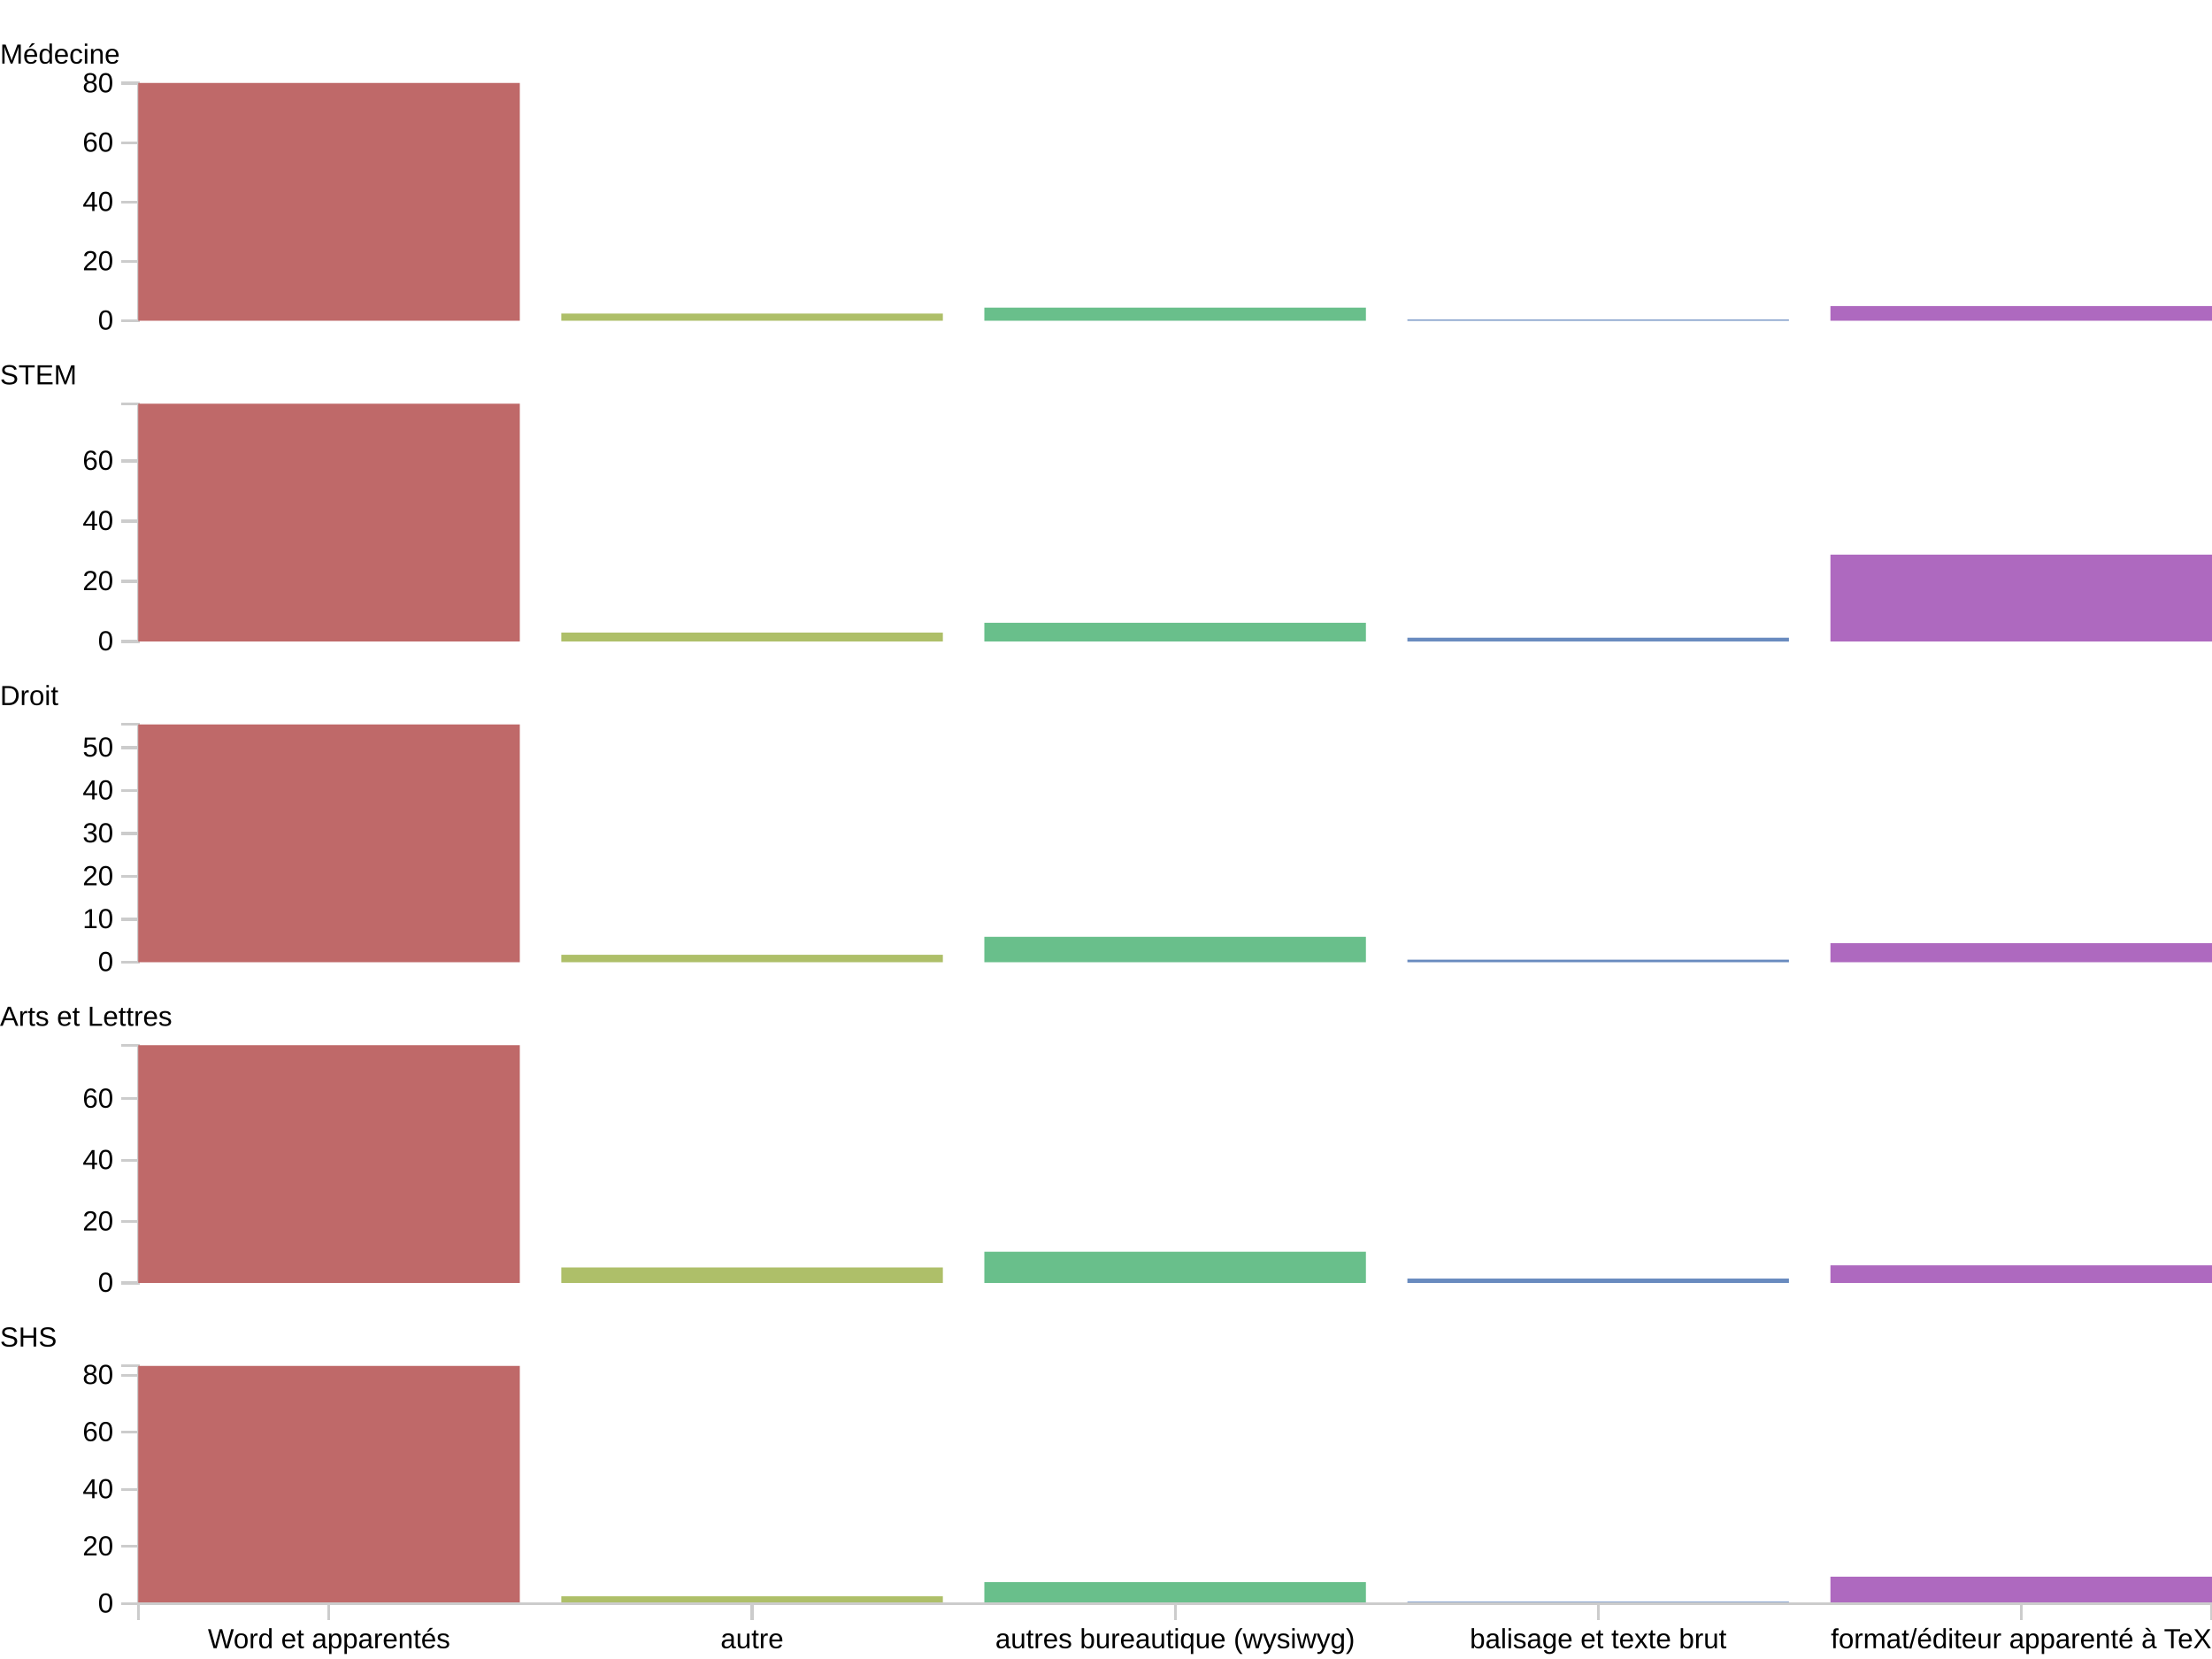
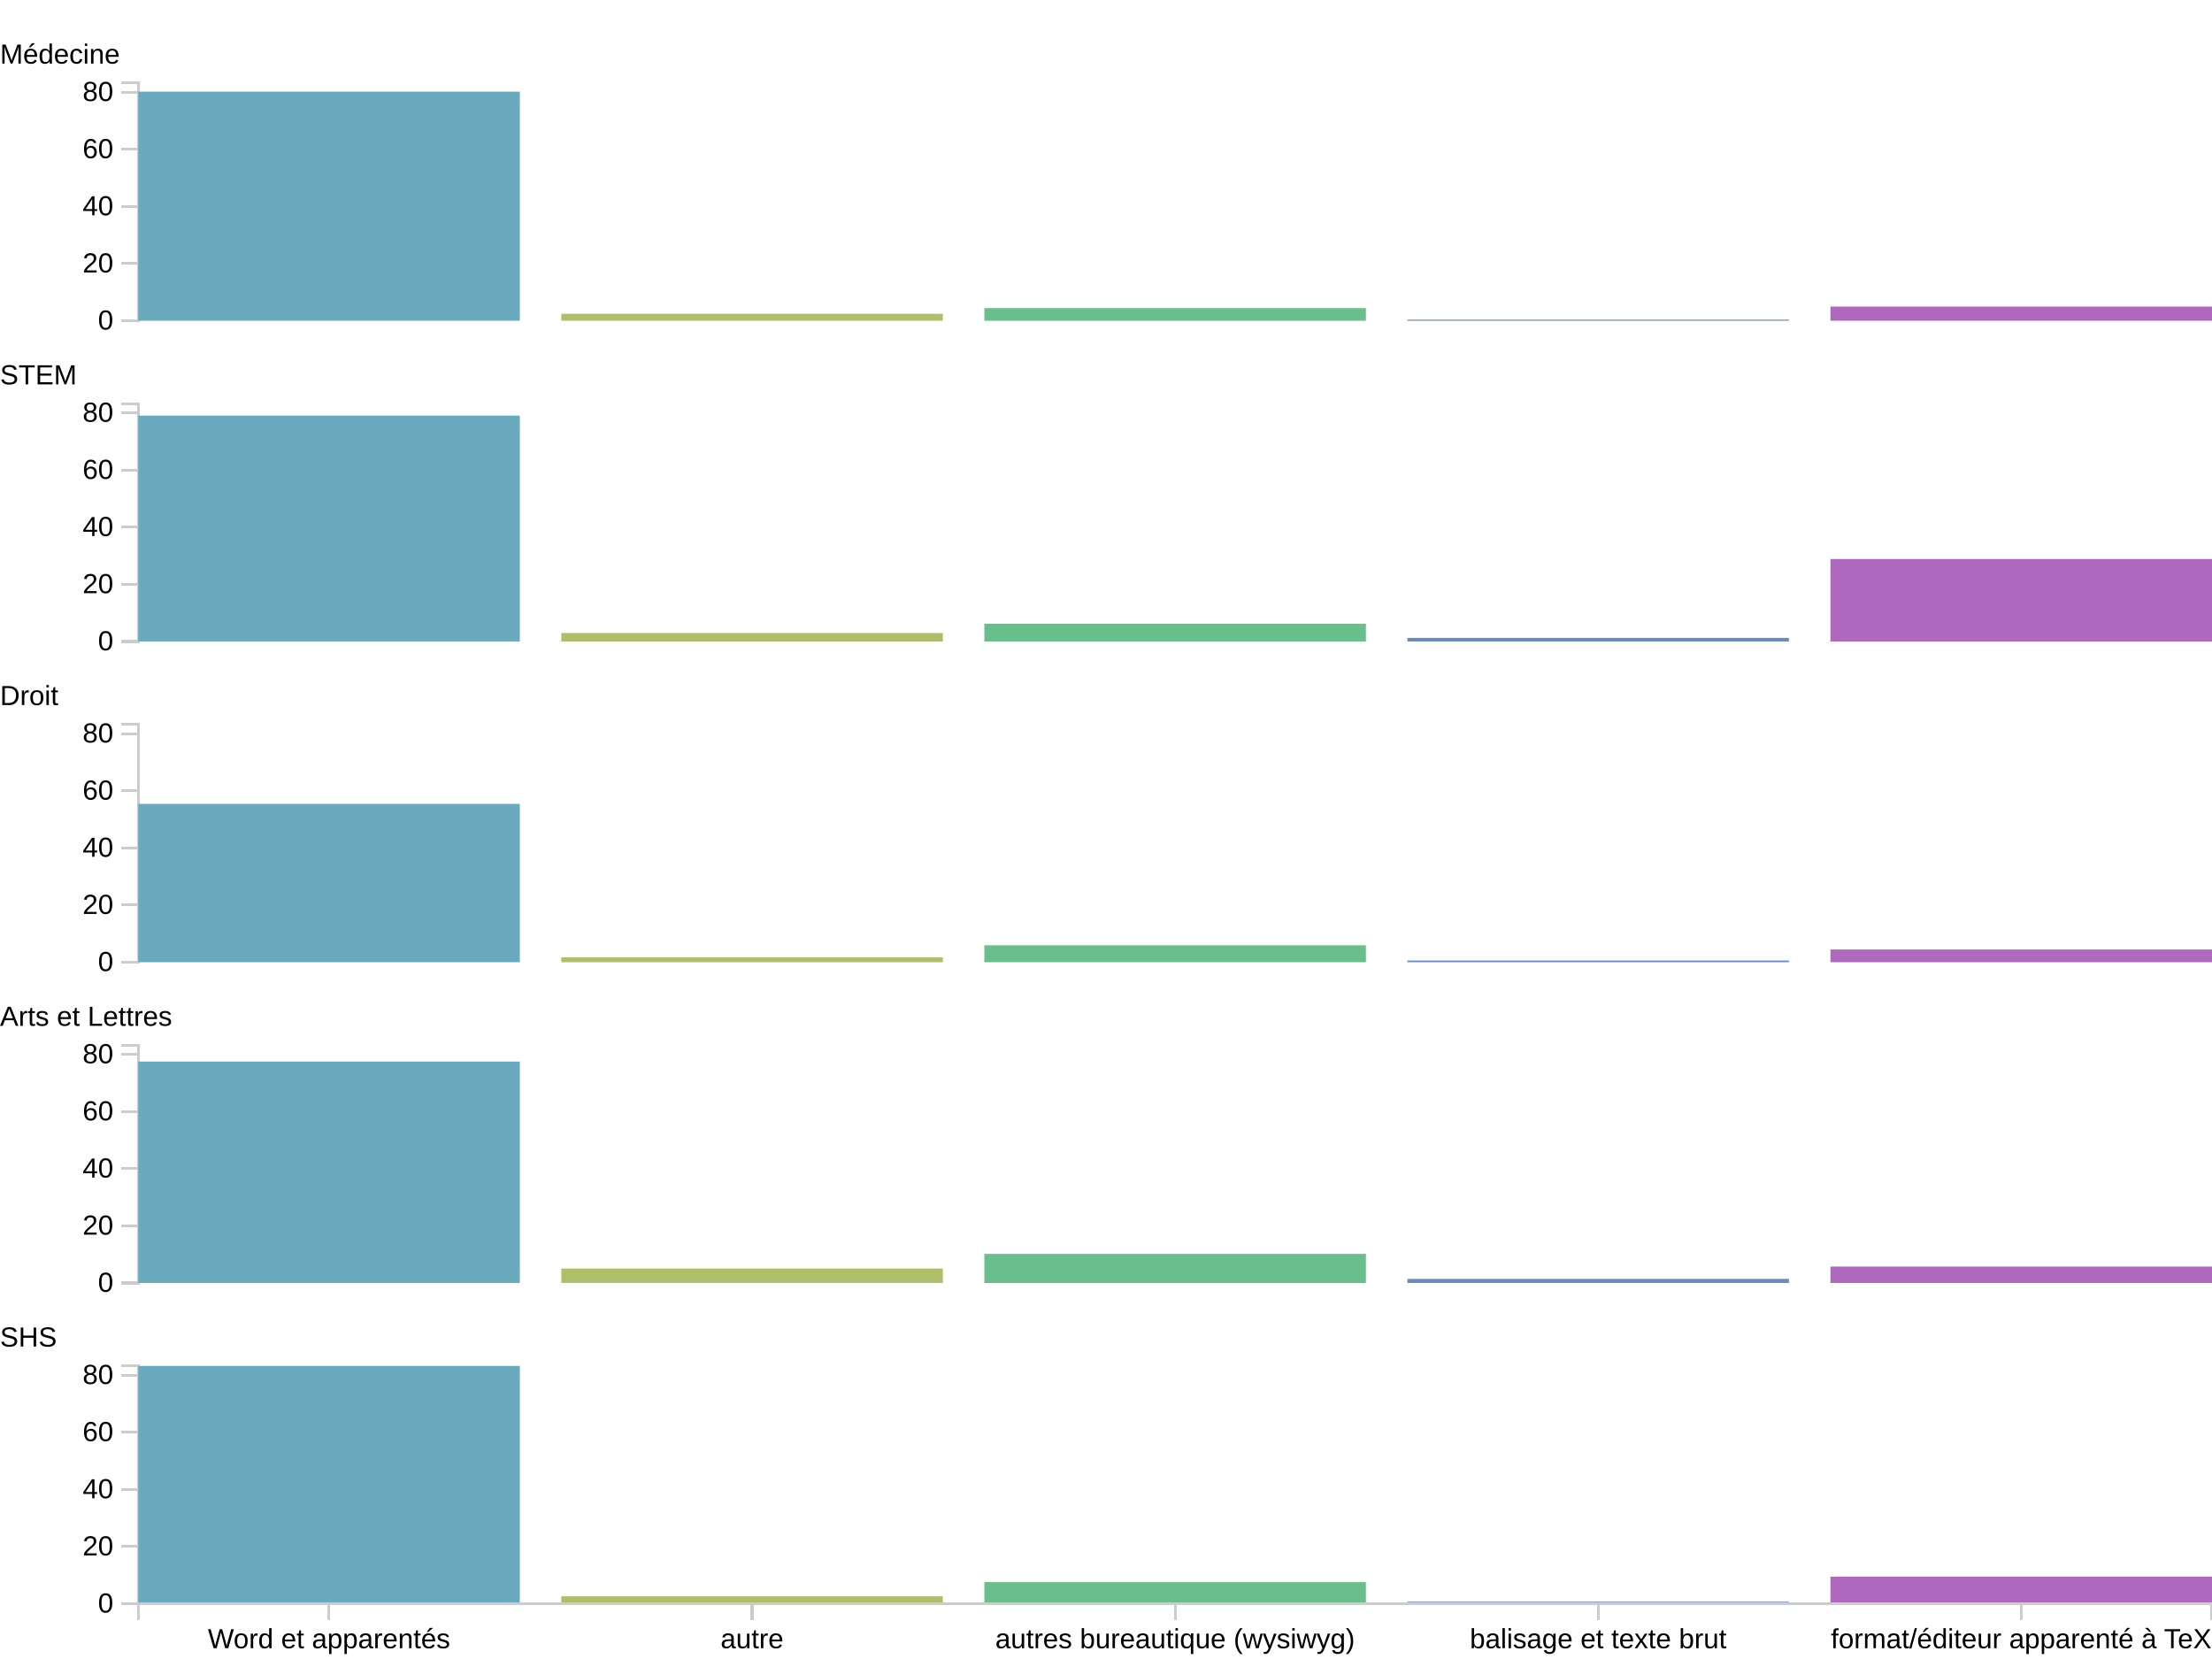
<svg xmlns="http://www.w3.org/2000/svg" width="800" height="600" version="1.1">
  <g transform="translate(50,0)">
    <text x="-50" y="23" style="font-size: 10px; font-family: Arial, Helvetica;">Médecine</text>
    <g class="y axis" transform="translate(0,30)" style="font-size: 10px; font-family: Arial, Helvetica;">
      <g class="tick" transform="translate(0,86)" style="opacity: 1;">
        <line x2="-6" y2="0" style="shape-rendering: crispEdges; fill: none; stroke: rgb(204, 204, 204);" />
        <text dy=".32em" x="-9" y="0" style="text-anchor: end;">0</text>
      </g>
-       <g class="tick" transform="translate(0,64.54877)" style="opacity: 1;">
+       <g class="tick" transform="translate(0,65.33489)" style="opacity: 1;">
        <line x2="-6" y2="0" style="shape-rendering: crispEdges; fill: none; stroke: rgb(204, 204, 204);" />
        <text dy=".32em" x="-9" y="0" style="text-anchor: end;">20</text>
      </g>
-       <g class="tick" transform="translate(0,43.09754)" style="opacity: 1;">
+       <g class="tick" transform="translate(0,44.66978)" style="opacity: 1;">
        <line x2="-6" y2="0" style="shape-rendering: crispEdges; fill: none; stroke: rgb(204, 204, 204);" />
        <text dy=".32em" x="-9" y="0" style="text-anchor: end;">40</text>
      </g>
-       <g class="tick" transform="translate(0,21.6463)" style="opacity: 1;">
+       <g class="tick" transform="translate(0,24.00466)" style="opacity: 1;">
        <line x2="-6" y2="0" style="shape-rendering: crispEdges; fill: none; stroke: rgb(204, 204, 204);" />
        <text dy=".32em" x="-9" y="0" style="text-anchor: end;">60</text>
      </g>
-       <g class="tick" transform="translate(0,0.195071)" style="opacity: 1;">
+       <g class="tick" transform="translate(0,3.339553)" style="opacity: 1;">
        <line x2="-6" y2="0" style="shape-rendering: crispEdges; fill: none; stroke: rgb(204, 204, 204);" />
        <text dy=".32em" x="-9" y="0" style="text-anchor: end;">80</text>
      </g>
      <path class="domain" d="M-6,0H0V86H-6" style="shape-rendering: crispEdges; fill: none; stroke: rgb(204, 204, 204);" />
    </g>
-     <rect transform="translate(0,30)" class="bar" x="0" width="138" y="0" height="86" style="fill: rgb(191, 105, 105);" />
-     <rect transform="translate(0,30)" class="bar" x="153" width="138" y="83.403" height="2.597" style="fill: rgb(174, 191, 105);" />
-     <rect transform="translate(0,30)" class="bar" x="306" width="138" y="81.262" height="4.738" style="fill: rgb(105, 191, 139);" />
-     <rect transform="translate(0,30)" class="bar" x="459" width="138" y="85.591" height="0.409" style="fill: rgb(105, 139, 191);" />
-     <rect transform="translate(0,30)" class="bar" x="612" width="138" y="80.691" height="5.309" style="fill: rgb(174, 105, 191);" />
+     <rect transform="translate(0,30)" class="bar" x="0" width="138" y="3.152" height="82.848" style="fill: rgb(105, 170, 191);" />
+     <rect transform="translate(0,30)" class="bar" x="153" width="138" y="83.498" height="2.502" style="fill: rgb(174, 191, 105);" />
+     <rect transform="translate(0,30)" class="bar" x="306" width="138" y="81.436" height="4.564" style="fill: rgb(105, 191, 139);" />
+     <rect transform="translate(0,30)" class="bar" x="459" width="138" y="85.606" height="0.394" style="fill: rgb(105, 139, 191);" />
+     <rect transform="translate(0,30)" class="bar" x="612" width="138" y="80.886" height="5.114" style="fill: rgb(174, 105, 191);" />
  </g>
  <g transform="translate(50,116)">
    <text x="-50" y="23" style="font-size: 10px; font-family: Arial, Helvetica;">STEM</text>
    <g class="y axis" transform="translate(0,30)" style="font-size: 10px; font-family: Arial, Helvetica;">
      <g class="tick" transform="translate(0,86)" style="opacity: 1;">
        <line x2="-6" y2="0" style="shape-rendering: crispEdges; fill: none; stroke: rgb(204, 204, 204);" />
        <text dy=".32em" x="-9" y="0" style="text-anchor: end;">0</text>
      </g>
-       <g class="tick" transform="translate(0,64.24071)" style="opacity: 1;">
+       <g class="tick" transform="translate(0,65.33489)" style="opacity: 1;">
        <line x2="-6" y2="0" style="shape-rendering: crispEdges; fill: none; stroke: rgb(204, 204, 204);" />
        <text dy=".32em" x="-9" y="0" style="text-anchor: end;">20</text>
      </g>
-       <g class="tick" transform="translate(0,42.48142)" style="opacity: 1;">
+       <g class="tick" transform="translate(0,44.66978)" style="opacity: 1;">
        <line x2="-6" y2="0" style="shape-rendering: crispEdges; fill: none; stroke: rgb(204, 204, 204);" />
        <text dy=".32em" x="-9" y="0" style="text-anchor: end;">40</text>
      </g>
-       <g class="tick" transform="translate(0,20.72213)" style="opacity: 1;">
+       <g class="tick" transform="translate(0,24.00466)" style="opacity: 1;">
        <line x2="-6" y2="0" style="shape-rendering: crispEdges; fill: none; stroke: rgb(204, 204, 204);" />
        <text dy=".32em" x="-9" y="0" style="text-anchor: end;">60</text>
      </g>
+       <g class="tick" transform="translate(0,3.339553)" style="opacity: 1;">
+         <line x2="-6" y2="0" style="shape-rendering: crispEdges; fill: none; stroke: rgb(204, 204, 204);" />
+         <text dy=".32em" x="-9" y="0" style="text-anchor: end;">80</text>
+       </g>
      <path class="domain" d="M-6,0H0V86H-6" style="shape-rendering: crispEdges; fill: none; stroke: rgb(204, 204, 204);" />
    </g>
-     <rect transform="translate(0,30)" class="bar" x="0" width="138" y="0" height="86" style="fill: rgb(191, 105, 105);" />
-     <rect transform="translate(0,30)" class="bar" x="153" width="138" y="82.773" height="3.227" style="fill: rgb(174, 191, 105);" />
-     <rect transform="translate(0,30)" class="bar" x="306" width="138" y="79.237" height="6.763" style="fill: rgb(105, 191, 139);" />
-     <rect transform="translate(0,30)" class="bar" x="459" width="138" y="84.631" height="1.369" style="fill: rgb(105, 139, 191);" />
-     <rect transform="translate(0,30)" class="bar" x="612" width="138" y="54.586" height="31.414" style="fill: rgb(174, 105, 191);" />
+     <rect transform="translate(0,30)" class="bar" x="0" width="138" y="4.325" height="81.675" style="fill: rgb(105, 170, 191);" />
+     <rect transform="translate(0,30)" class="bar" x="153" width="138" y="82.935" height="3.065" style="fill: rgb(174, 191, 105);" />
+     <rect transform="translate(0,30)" class="bar" x="306" width="138" y="79.577" height="6.423" style="fill: rgb(105, 191, 139);" />
+     <rect transform="translate(0,30)" class="bar" x="459" width="138" y="84.7" height="1.3" style="fill: rgb(105, 139, 191);" />
+     <rect transform="translate(0,30)" class="bar" x="612" width="138" y="56.166" height="29.834" style="fill: rgb(174, 105, 191);" />
  </g>
  <g transform="translate(50,232)">
    <text x="-50" y="23" style="font-size: 10px; font-family: Arial, Helvetica;">Droit</text>
    <g class="y axis" transform="translate(0,30)" style="font-size: 10px; font-family: Arial, Helvetica;">
      <g class="tick" transform="translate(0,86)" style="opacity: 1;">
        <line x2="-6" y2="0" style="shape-rendering: crispEdges; fill: none; stroke: rgb(204, 204, 204);" />
        <text dy=".32em" x="-9" y="0" style="text-anchor: end;">0</text>
      </g>
-       <g class="tick" transform="translate(0,70.48374)" style="opacity: 1;">
-         <line x2="-6" y2="0" style="shape-rendering: crispEdges; fill: none; stroke: rgb(204, 204, 204);" />
-         <text dy=".32em" x="-9" y="0" style="text-anchor: end;">10</text>
-       </g>
-       <g class="tick" transform="translate(0,54.96749)" style="opacity: 1;">
+       <g class="tick" transform="translate(0,65.33489)" style="opacity: 1;">
        <line x2="-6" y2="0" style="shape-rendering: crispEdges; fill: none; stroke: rgb(204, 204, 204);" />
        <text dy=".32em" x="-9" y="0" style="text-anchor: end;">20</text>
      </g>
-       <g class="tick" transform="translate(0,39.45123)" style="opacity: 1;">
-         <line x2="-6" y2="0" style="shape-rendering: crispEdges; fill: none; stroke: rgb(204, 204, 204);" />
-         <text dy=".32em" x="-9" y="0" style="text-anchor: end;">30</text>
-       </g>
-       <g class="tick" transform="translate(0,23.93498)" style="opacity: 1;">
+       <g class="tick" transform="translate(0,44.66978)" style="opacity: 1;">
        <line x2="-6" y2="0" style="shape-rendering: crispEdges; fill: none; stroke: rgb(204, 204, 204);" />
        <text dy=".32em" x="-9" y="0" style="text-anchor: end;">40</text>
      </g>
-       <g class="tick" transform="translate(0,8.418721)" style="opacity: 1;">
+       <g class="tick" transform="translate(0,24.00466)" style="opacity: 1;">
        <line x2="-6" y2="0" style="shape-rendering: crispEdges; fill: none; stroke: rgb(204, 204, 204);" />
-         <text dy=".32em" x="-9" y="0" style="text-anchor: end;">50</text>
+         <text dy=".32em" x="-9" y="0" style="text-anchor: end;">60</text>
+       </g>
+       <g class="tick" transform="translate(0,3.339553)" style="opacity: 1;">
+         <line x2="-6" y2="0" style="shape-rendering: crispEdges; fill: none; stroke: rgb(204, 204, 204);" />
+         <text dy=".32em" x="-9" y="0" style="text-anchor: end;">80</text>
      </g>
      <path class="domain" d="M-6,0H0V86H-6" style="shape-rendering: crispEdges; fill: none; stroke: rgb(204, 204, 204);" />
    </g>
-     <rect transform="translate(0,30)" class="bar" x="0" width="138" y="0" height="86" style="fill: rgb(191, 105, 105);" />
-     <rect transform="translate(0,30)" class="bar" x="153" width="138" y="83.306" height="2.694" style="fill: rgb(174, 191, 105);" />
-     <rect transform="translate(0,30)" class="bar" x="306" width="138" y="76.813" height="9.187" style="fill: rgb(105, 191, 139);" />
-     <rect transform="translate(0,30)" class="bar" x="459" width="138" y="85.078" height="0.922" style="fill: rgb(105, 139, 191);" />
-     <rect transform="translate(0,30)" class="bar" x="612" width="138" y="79.092" height="6.908" style="fill: rgb(174, 105, 191);" />
+     <rect transform="translate(0,30)" class="bar" x="0" width="138" y="28.731" height="57.269" style="fill: rgb(105, 170, 191);" />
+     <rect transform="translate(0,30)" class="bar" x="153" width="138" y="84.206" height="1.794" style="fill: rgb(174, 191, 105);" />
+     <rect transform="translate(0,30)" class="bar" x="306" width="138" y="79.882" height="6.118" style="fill: rgb(105, 191, 139);" />
+     <rect transform="translate(0,30)" class="bar" x="459" width="138" y="85.386" height="0.614" style="fill: rgb(105, 139, 191);" />
+     <rect transform="translate(0,30)" class="bar" x="612" width="138" y="81.4" height="4.6" style="fill: rgb(174, 105, 191);" />
  </g>
  <g transform="translate(50,348)">
    <text x="-50" y="23" style="font-size: 10px; font-family: Arial, Helvetica;">Arts et Lettres</text>
    <g class="y axis" transform="translate(0,30)" style="font-size: 10px; font-family: Arial, Helvetica;">
      <g class="tick" transform="translate(0,86)" style="opacity: 1;">
        <line x2="-6" y2="0" style="shape-rendering: crispEdges; fill: none; stroke: rgb(204, 204, 204);" />
        <text dy=".32em" x="-9" y="0" style="text-anchor: end;">0</text>
      </g>
-       <g class="tick" transform="translate(0,63.80388)" style="opacity: 1;">
+       <g class="tick" transform="translate(0,65.33489)" style="opacity: 1;">
        <line x2="-6" y2="0" style="shape-rendering: crispEdges; fill: none; stroke: rgb(204, 204, 204);" />
        <text dy=".32em" x="-9" y="0" style="text-anchor: end;">20</text>
      </g>
-       <g class="tick" transform="translate(0,41.60776)" style="opacity: 1;">
+       <g class="tick" transform="translate(0,44.66978)" style="opacity: 1;">
        <line x2="-6" y2="0" style="shape-rendering: crispEdges; fill: none; stroke: rgb(204, 204, 204);" />
        <text dy=".32em" x="-9" y="0" style="text-anchor: end;">40</text>
      </g>
-       <g class="tick" transform="translate(0,19.41164)" style="opacity: 1;">
+       <g class="tick" transform="translate(0,24.00466)" style="opacity: 1;">
        <line x2="-6" y2="0" style="shape-rendering: crispEdges; fill: none; stroke: rgb(204, 204, 204);" />
        <text dy=".32em" x="-9" y="0" style="text-anchor: end;">60</text>
      </g>
+       <g class="tick" transform="translate(0,3.339553)" style="opacity: 1;">
+         <line x2="-6" y2="0" style="shape-rendering: crispEdges; fill: none; stroke: rgb(204, 204, 204);" />
+         <text dy=".32em" x="-9" y="0" style="text-anchor: end;">80</text>
+       </g>
      <path class="domain" d="M-6,0H0V86H-6" style="shape-rendering: crispEdges; fill: none; stroke: rgb(204, 204, 204);" />
    </g>
-     <rect transform="translate(0,30)" class="bar" x="0" width="138" y="0" height="86" style="fill: rgb(191, 105, 105);" />
-     <rect transform="translate(0,30)" class="bar" x="153" width="138" y="80.396" height="5.604" style="fill: rgb(174, 191, 105);" />
-     <rect transform="translate(0,30)" class="bar" x="306" width="138" y="74.708" height="11.292" style="fill: rgb(105, 191, 139);" />
-     <rect transform="translate(0,30)" class="bar" x="459" width="138" y="84.405" height="1.595" style="fill: rgb(105, 139, 191);" />
-     <rect transform="translate(0,30)" class="bar" x="612" width="138" y="79.626" height="6.374" style="fill: rgb(174, 105, 191);" />
+     <rect transform="translate(0,30)" class="bar" x="0" width="138" y="5.932" height="80.068" style="fill: rgb(105, 170, 191);" />
+     <rect transform="translate(0,30)" class="bar" x="153" width="138" y="80.782" height="5.218" style="fill: rgb(174, 191, 105);" />
+     <rect transform="translate(0,30)" class="bar" x="306" width="138" y="75.487" height="10.513" style="fill: rgb(105, 191, 139);" />
+     <rect transform="translate(0,30)" class="bar" x="459" width="138" y="84.515" height="1.485" style="fill: rgb(105, 139, 191);" />
+     <rect transform="translate(0,30)" class="bar" x="612" width="138" y="80.065" height="5.935" style="fill: rgb(174, 105, 191);" />
  </g>
  <g transform="translate(50,464)">
    <text x="-50" y="23" style="font-size: 10px; font-family: Arial, Helvetica;">SHS</text>
    <g class="y axis" transform="translate(0,30)" style="font-size: 10px; font-family: Arial, Helvetica;">
      <g class="tick" transform="translate(0,86)" style="opacity: 1;">
        <line x2="-6" y2="0" style="shape-rendering: crispEdges; fill: none; stroke: rgb(204, 204, 204);" />
        <text dy=".32em" x="-9" y="0" style="text-anchor: end;">0</text>
      </g>
      <g class="tick" transform="translate(0,65.33489)" style="opacity: 1;">
        <line x2="-6" y2="0" style="shape-rendering: crispEdges; fill: none; stroke: rgb(204, 204, 204);" />
        <text dy=".32em" x="-9" y="0" style="text-anchor: end;">20</text>
      </g>
      <g class="tick" transform="translate(0,44.66978)" style="opacity: 1;">
        <line x2="-6" y2="0" style="shape-rendering: crispEdges; fill: none; stroke: rgb(204, 204, 204);" />
        <text dy=".32em" x="-9" y="0" style="text-anchor: end;">40</text>
      </g>
      <g class="tick" transform="translate(0,24.00466)" style="opacity: 1;">
        <line x2="-6" y2="0" style="shape-rendering: crispEdges; fill: none; stroke: rgb(204, 204, 204);" />
        <text dy=".32em" x="-9" y="0" style="text-anchor: end;">60</text>
      </g>
      <g class="tick" transform="translate(0,3.339553)" style="opacity: 1;">
        <line x2="-6" y2="0" style="shape-rendering: crispEdges; fill: none; stroke: rgb(204, 204, 204);" />
        <text dy=".32em" x="-9" y="0" style="text-anchor: end;">80</text>
      </g>
      <path class="domain" d="M-6,0H0V86H-6" style="shape-rendering: crispEdges; fill: none; stroke: rgb(204, 204, 204);" />
    </g>
-     <rect transform="translate(0,30)" class="bar" x="0" width="138" y="0" height="86" style="fill: rgb(191, 105, 105);" />
+     <rect transform="translate(0,30)" class="bar" x="0" width="138" y="0" height="86" style="fill: rgb(105, 170, 191);" />
    <rect transform="translate(0,30)" class="bar" x="153" width="138" y="83.32" height="2.68" style="fill: rgb(174, 191, 105);" />
    <rect transform="translate(0,30)" class="bar" x="306" width="138" y="78.187" height="7.813" style="fill: rgb(105, 191, 139);" />
    <rect transform="translate(0,30)" class="bar" x="459" width="138" y="85.274" height="0.726" style="fill: rgb(105, 139, 191);" />
    <rect transform="translate(0,30)" class="bar" x="612" width="138" y="76.226" height="9.774" style="fill: rgb(174, 105, 191);" />
  </g>
  <g class="x axis" transform="translate(50,580)" style="font-size: 10px; font-family: Arial, Helvetica;">
    <g class="tick" transform="translate(69,0)" style="opacity: 1;">
      <line y2="6" x2="0" style="shape-rendering: crispEdges; fill: none; stroke: rgb(204, 204, 204);" />
      <text dy=".71em" y="9" x="0" style="text-anchor: middle;">Word et apparentés</text>
    </g>
    <g class="tick" transform="translate(222,0)" style="opacity: 1;">
      <line y2="6" x2="0" style="shape-rendering: crispEdges; fill: none; stroke: rgb(204, 204, 204);" />
      <text dy=".71em" y="9" x="0" style="text-anchor: middle;">autre</text>
    </g>
    <g class="tick" transform="translate(375,0)" style="opacity: 1;">
      <line y2="6" x2="0" style="shape-rendering: crispEdges; fill: none; stroke: rgb(204, 204, 204);" />
      <text dy=".71em" y="9" x="0" style="text-anchor: middle;">autres bureautique (wysiwyg)</text>
    </g>
    <g class="tick" transform="translate(528,0)" style="opacity: 1;">
      <line y2="6" x2="0" style="shape-rendering: crispEdges; fill: none; stroke: rgb(204, 204, 204);" />
      <text dy=".71em" y="9" x="0" style="text-anchor: middle;">balisage et texte brut</text>
    </g>
    <g class="tick" transform="translate(681,0)" style="opacity: 1;">
      <line y2="6" x2="0" style="shape-rendering: crispEdges; fill: none; stroke: rgb(204, 204, 204);" />
      <text dy=".71em" y="9" x="0" style="text-anchor: middle;">format/éditeur apparenté à TeX</text>
    </g>
    <path class="domain" d="M0,6V0H750V6" style="shape-rendering: crispEdges; fill: none; stroke: rgb(204, 204, 204);" />
  </g>
</svg>
